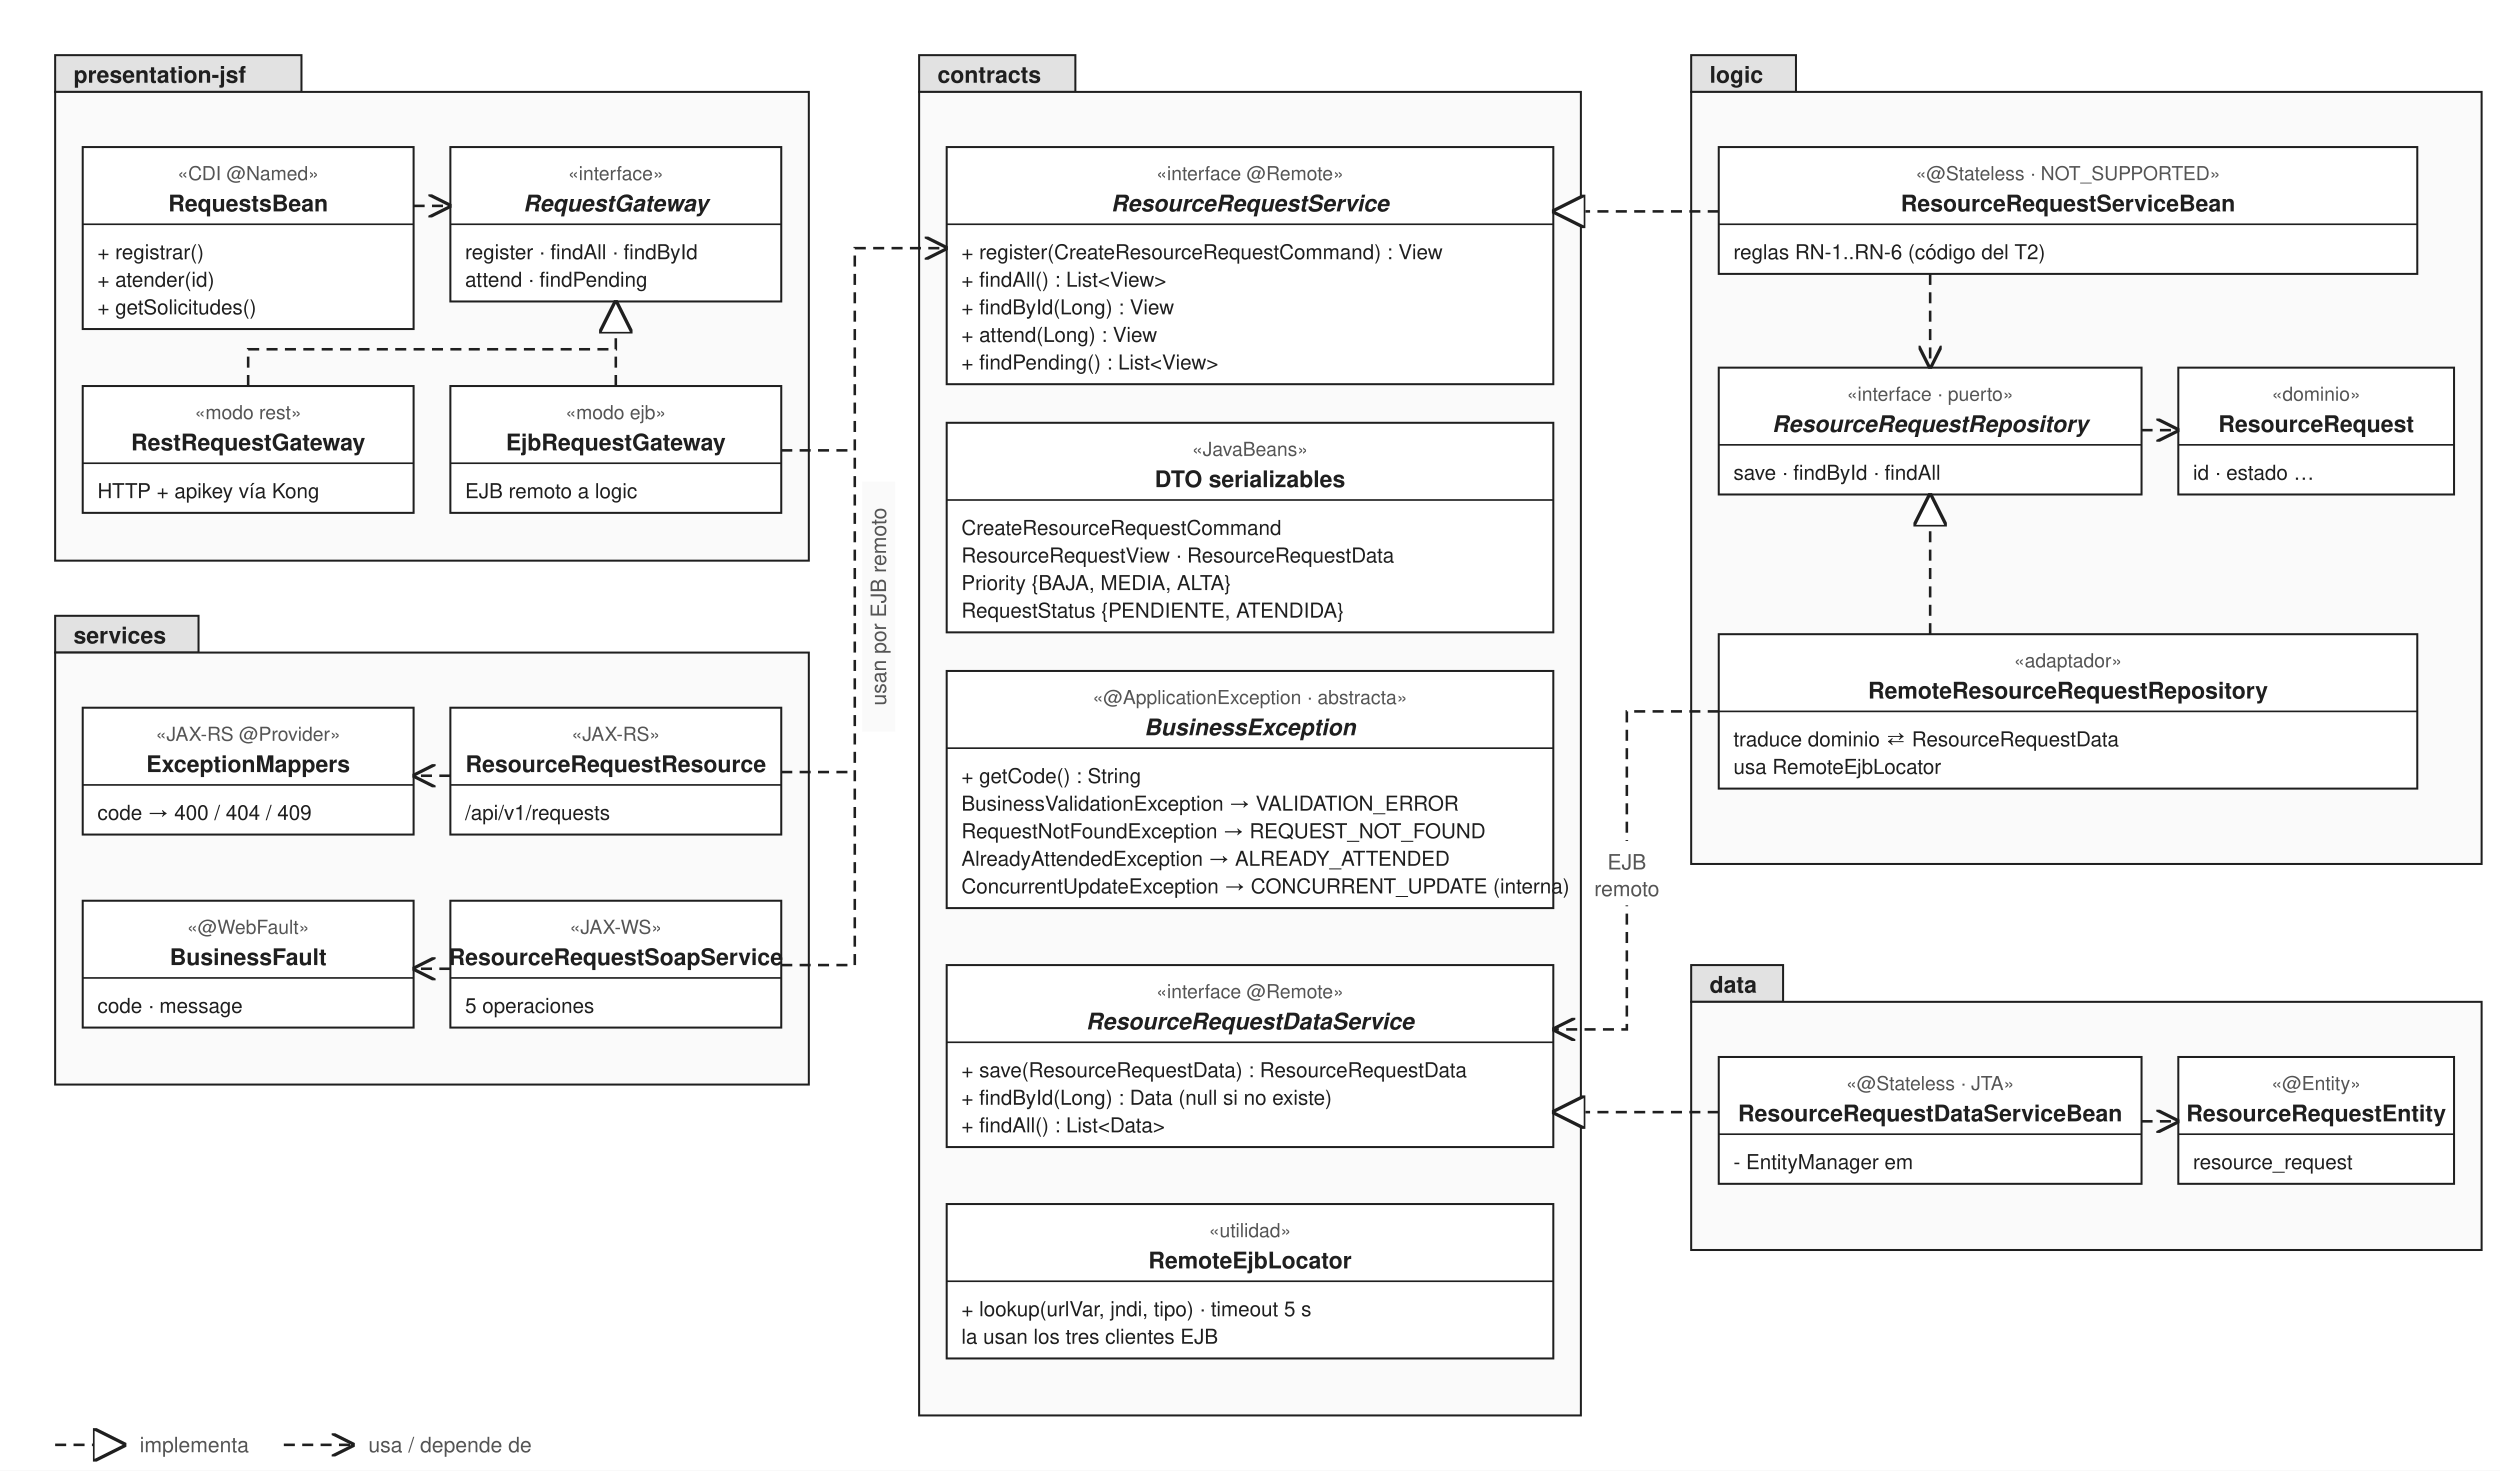
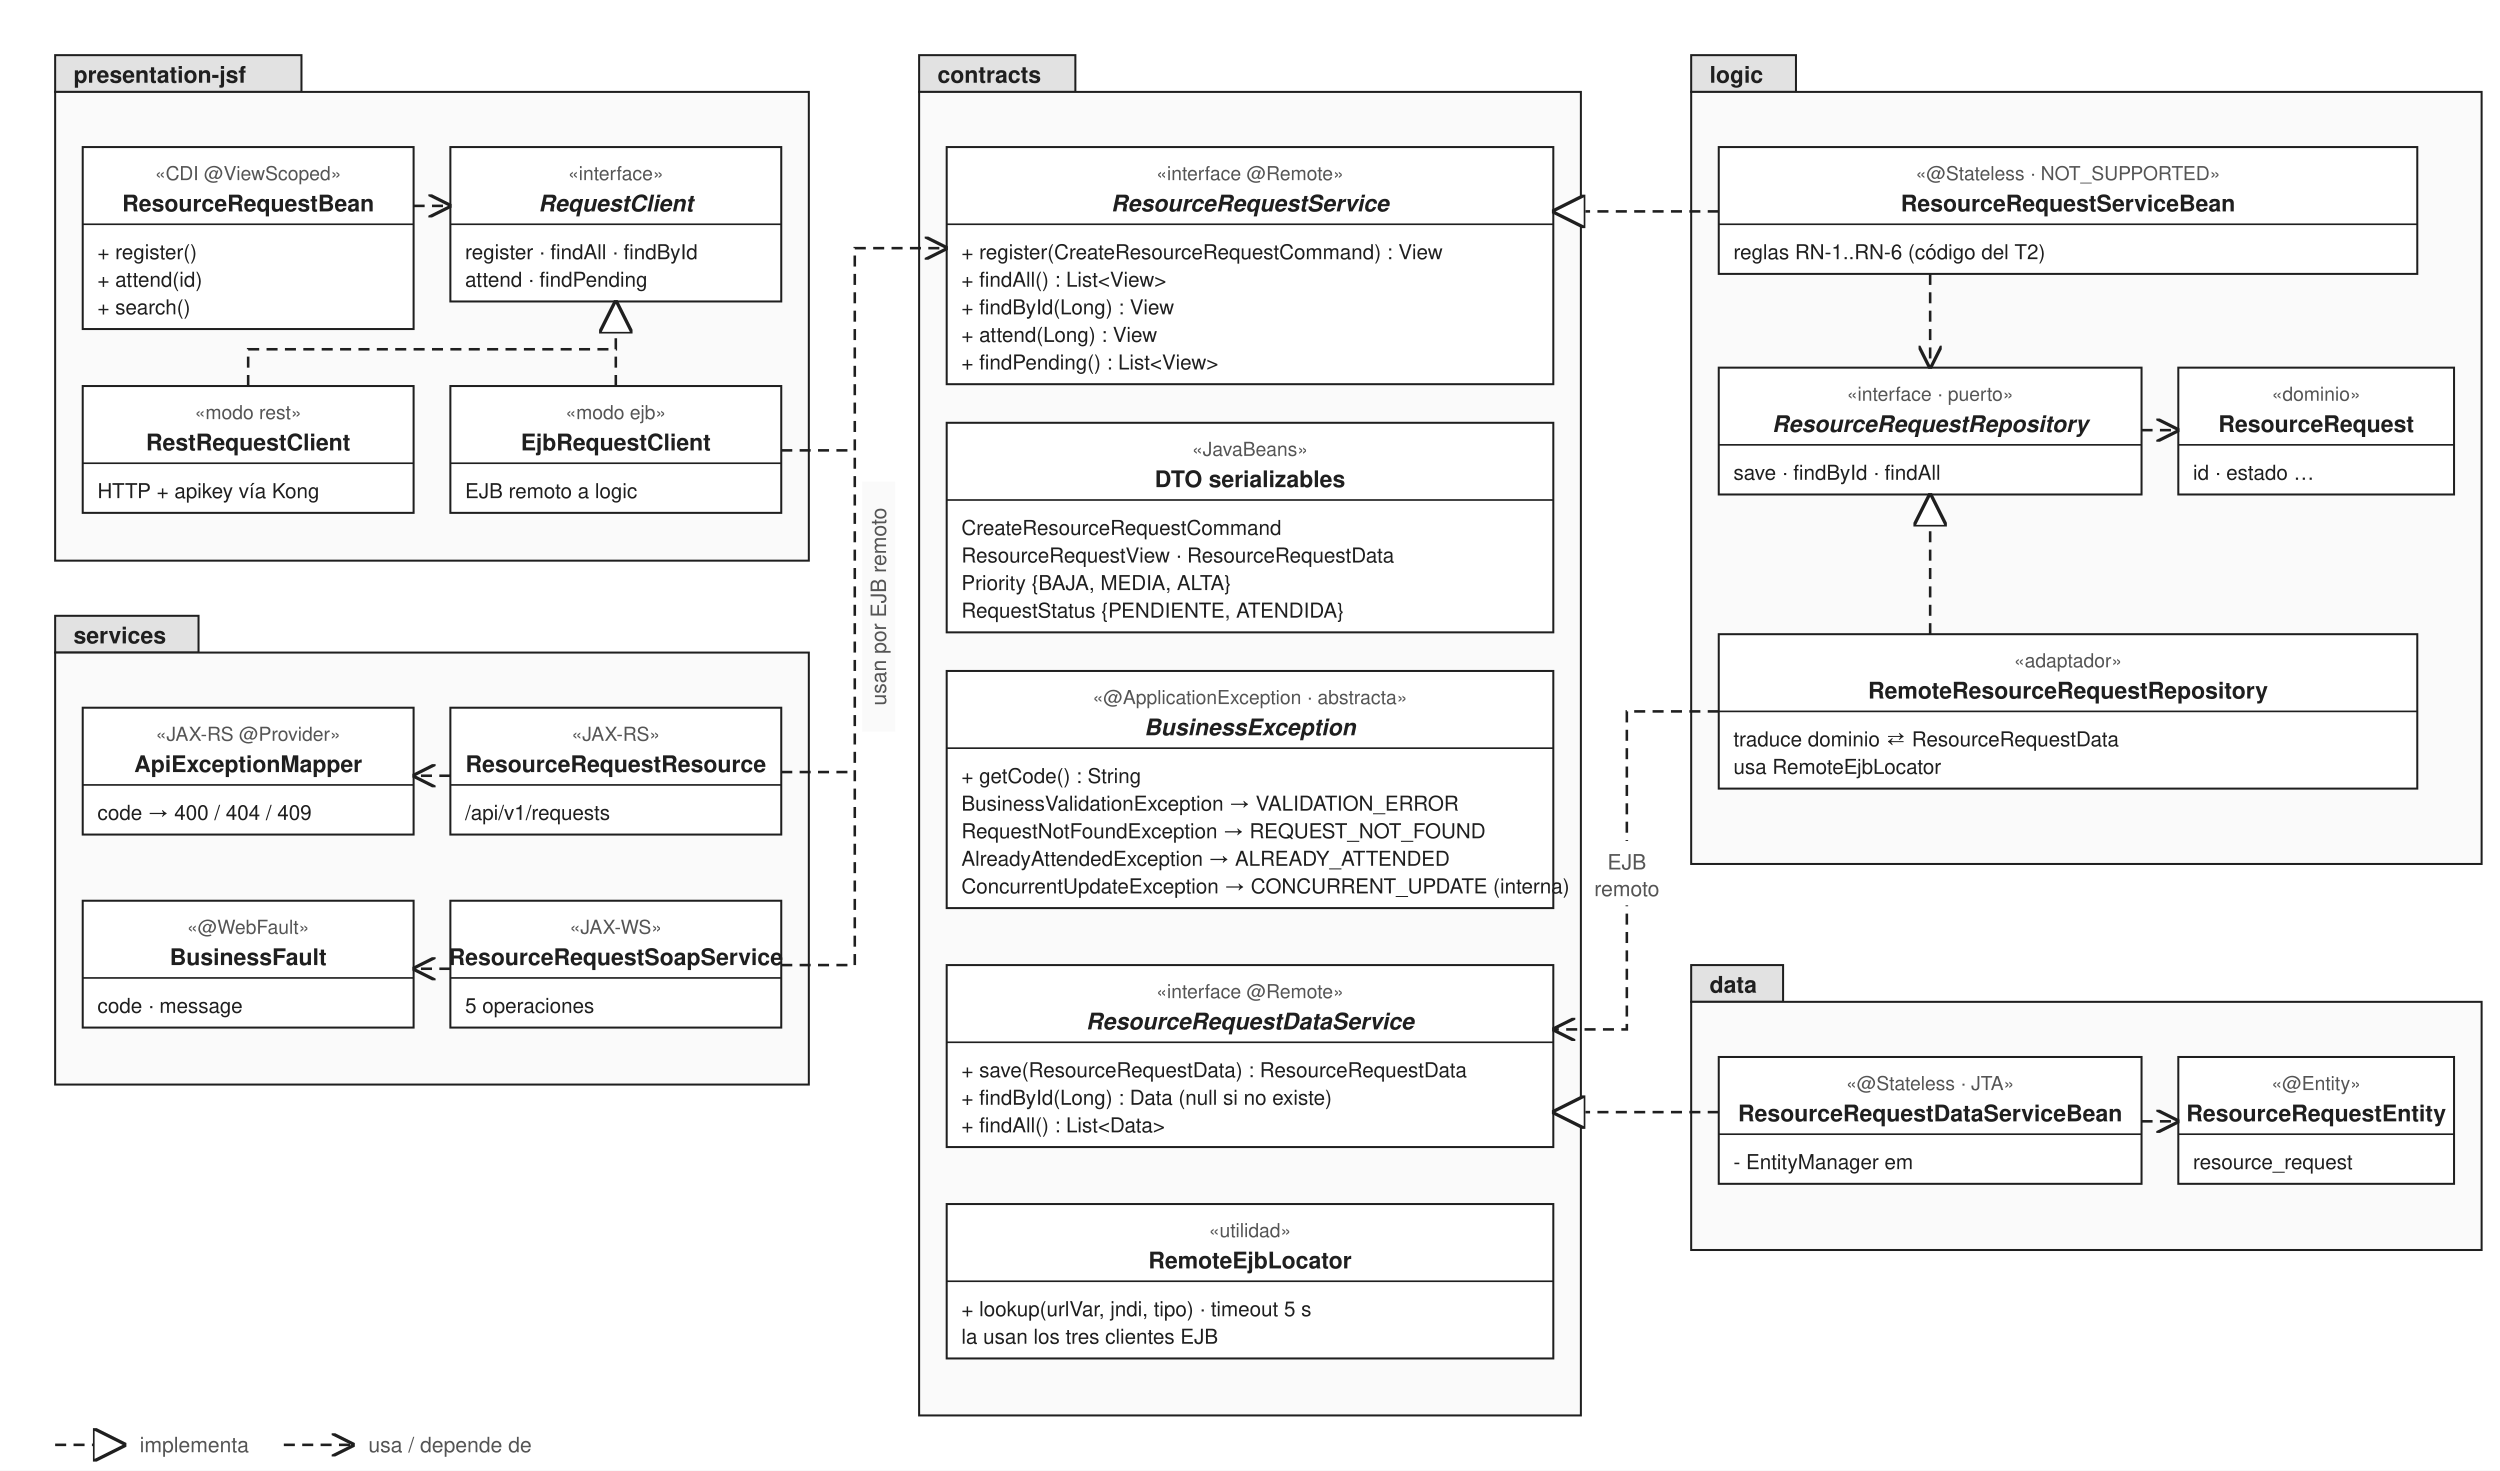
<svg xmlns="http://www.w3.org/2000/svg" width="1360" height="800" viewBox="0 0 1360 800" font-family="Segoe UI, Helvetica, Arial, sans-serif">
  <defs>
    <marker id="call" viewBox="0 0 10 10" refX="9.5" refY="5" markerWidth="9" markerHeight="9" orient="auto-start-reverse">
      <path d="M0,0 L10,5 L0,10 Z" fill="#1f1f1f" />
    </marker>
    <marker id="dep" viewBox="0 0 10 10" refX="9.5" refY="5" markerWidth="9" markerHeight="9" orient="auto-start-reverse">
      <path d="M0,0 L10,5 L0,10" fill="none" stroke="#1f1f1f" stroke-width="1.4" />
    </marker>
    <marker id="real" viewBox="0 0 12 12" refX="11.5" refY="6" markerWidth="13" markerHeight="13" orient="auto-start-reverse">
      <path d="M0,0 L12,6 L0,12 Z" fill="white" stroke="#1f1f1f" stroke-width="1.2" />
    </marker>
  </defs>
  <rect width="100%" height="100%" fill="white" />
  <rect x="30" y="30" width="134.0" height="20" fill="#e2e2e2" stroke="#1f1f1f" stroke-width="1.1" />
  <rect x="30" y="50" width="410" height="255" fill="#fafafa" stroke="#1f1f1f" stroke-width="1.1" />
  <text x="40" y="45" font-size="12.5" font-weight="bold" text-anchor="start" fill="#1f1f1f">presentation-jsf</text>
  <rect x="45" y="80" width="180" height="99" fill="white" stroke="#1f1f1f" stroke-width="1.1" />
-   <text x="135.0" y="98" font-size="10.5" font-weight="normal" text-anchor="middle" fill="#555555">«CDI @Named»</text>
-   <text x="135.0" y="115" font-size="12.5" font-weight="bold" text-anchor="middle" fill="#1f1f1f">RequestsBean</text>
+   <text x="135.0" y="98" font-size="10.5" font-weight="normal" text-anchor="middle" fill="#555555">«CDI @ViewScoped»</text>
+   <text x="135.0" y="115" font-size="12.5" font-weight="bold" text-anchor="middle" fill="#1f1f1f">ResourceRequestBean</text>
  <line x1="45" y1="122" x2="225" y2="122" stroke="#1f1f1f" stroke-width="0.9" />
-   <text x="53" y="141" font-size="11.2" font-weight="normal" text-anchor="start" fill="#1f1f1f">+ registrar()</text>
-   <text x="53" y="156" font-size="11.2" font-weight="normal" text-anchor="start" fill="#1f1f1f">+ atender(id)</text>
-   <text x="53" y="171" font-size="11.2" font-weight="normal" text-anchor="start" fill="#1f1f1f">+ getSolicitudes()</text>
+   <text x="53" y="141" font-size="11.2" font-weight="normal" text-anchor="start" fill="#1f1f1f">+ register()</text>
+   <text x="53" y="156" font-size="11.2" font-weight="normal" text-anchor="start" fill="#1f1f1f">+ attend(id)</text>
+   <text x="53" y="171" font-size="11.2" font-weight="normal" text-anchor="start" fill="#1f1f1f">+ search()</text>
  <rect x="245" y="80" width="180" height="84" fill="white" stroke="#1f1f1f" stroke-width="1.1" />
  <text x="335.0" y="98" font-size="10.5" font-weight="normal" text-anchor="middle" fill="#555555">«interface»</text>
-   <text x="335.0" y="115" font-size="12.5" font-weight="bold" text-anchor="middle" fill="#1f1f1f" font-style="italic">RequestGateway</text>
+   <text x="335.0" y="115" font-size="12.5" font-weight="bold" text-anchor="middle" fill="#1f1f1f" font-style="italic">RequestClient</text>
  <line x1="245" y1="122" x2="425" y2="122" stroke="#1f1f1f" stroke-width="0.9" />
  <text x="253" y="141" font-size="11.2" font-weight="normal" text-anchor="start" fill="#1f1f1f">register · findAll · findById</text>
  <text x="253" y="156" font-size="11.2" font-weight="normal" text-anchor="start" fill="#1f1f1f">attend · findPending</text>
  <rect x="45" y="210" width="180" height="69" fill="white" stroke="#1f1f1f" stroke-width="1.1" />
  <text x="135.0" y="228" font-size="10.5" font-weight="normal" text-anchor="middle" fill="#555555">«modo rest»</text>
-   <text x="135.0" y="245" font-size="12.5" font-weight="bold" text-anchor="middle" fill="#1f1f1f">RestRequestGateway</text>
+   <text x="135.0" y="245" font-size="12.5" font-weight="bold" text-anchor="middle" fill="#1f1f1f">RestRequestClient</text>
  <line x1="45" y1="252" x2="225" y2="252" stroke="#1f1f1f" stroke-width="0.9" />
  <text x="53" y="271" font-size="11.2" font-weight="normal" text-anchor="start" fill="#1f1f1f">HTTP + apikey vía Kong</text>
  <rect x="245" y="210" width="180" height="69" fill="white" stroke="#1f1f1f" stroke-width="1.1" />
  <text x="335.0" y="228" font-size="10.5" font-weight="normal" text-anchor="middle" fill="#555555">«modo ejb»</text>
-   <text x="335.0" y="245" font-size="12.5" font-weight="bold" text-anchor="middle" fill="#1f1f1f">EjbRequestGateway</text>
+   <text x="335.0" y="245" font-size="12.5" font-weight="bold" text-anchor="middle" fill="#1f1f1f">EjbRequestClient</text>
  <line x1="245" y1="252" x2="425" y2="252" stroke="#1f1f1f" stroke-width="0.9" />
  <text x="253" y="271" font-size="11.2" font-weight="normal" text-anchor="start" fill="#1f1f1f">EJB remoto a logic</text>
  <polyline points="225,112 245,112" fill="none" stroke="#1f1f1f" stroke-width="1.4" stroke-dasharray="6 4" marker-end="url(#dep)" />
  <polyline points="135,210 135,190 335,190 335,164" fill="none" stroke="#1f1f1f" stroke-width="1.4" stroke-dasharray="6 4" marker-end="url(#real)" />
  <polyline points="335,210 335,190" fill="none" stroke="#1f1f1f" stroke-width="1.4" stroke-dasharray="6 4" />
  <rect x="30" y="335" width="78.0" height="20" fill="#e2e2e2" stroke="#1f1f1f" stroke-width="1.1" />
  <rect x="30" y="355" width="410" height="235" fill="#fafafa" stroke="#1f1f1f" stroke-width="1.1" />
  <text x="40" y="350" font-size="12.5" font-weight="bold" text-anchor="start" fill="#1f1f1f">services</text>
  <rect x="45" y="385" width="180" height="69" fill="white" stroke="#1f1f1f" stroke-width="1.1" />
  <text x="135.0" y="403" font-size="10.5" font-weight="normal" text-anchor="middle" fill="#555555">«JAX-RS @Provider»</text>
-   <text x="135.0" y="420" font-size="12.5" font-weight="bold" text-anchor="middle" fill="#1f1f1f">ExceptionMappers</text>
+   <text x="135.0" y="420" font-size="12.5" font-weight="bold" text-anchor="middle" fill="#1f1f1f">ApiExceptionMapper</text>
  <line x1="45" y1="427" x2="225" y2="427" stroke="#1f1f1f" stroke-width="0.9" />
  <text x="53" y="446" font-size="11.2" font-weight="normal" text-anchor="start" fill="#1f1f1f">code → 400 / 404 / 409</text>
  <rect x="245" y="385" width="180" height="69" fill="white" stroke="#1f1f1f" stroke-width="1.1" />
  <text x="335.0" y="403" font-size="10.5" font-weight="normal" text-anchor="middle" fill="#555555">«JAX-RS»</text>
  <text x="335.0" y="420" font-size="12.5" font-weight="bold" text-anchor="middle" fill="#1f1f1f">ResourceRequestResource</text>
  <line x1="245" y1="427" x2="425" y2="427" stroke="#1f1f1f" stroke-width="0.9" />
  <text x="253" y="446" font-size="11.2" font-weight="normal" text-anchor="start" fill="#1f1f1f">/api/v1/requests</text>
  <rect x="45" y="490" width="180" height="69" fill="white" stroke="#1f1f1f" stroke-width="1.1" />
  <text x="135.0" y="508" font-size="10.5" font-weight="normal" text-anchor="middle" fill="#555555">«@WebFault»</text>
  <text x="135.0" y="525" font-size="12.5" font-weight="bold" text-anchor="middle" fill="#1f1f1f">BusinessFault</text>
  <line x1="45" y1="532" x2="225" y2="532" stroke="#1f1f1f" stroke-width="0.9" />
  <text x="53" y="551" font-size="11.2" font-weight="normal" text-anchor="start" fill="#1f1f1f">code · message</text>
  <rect x="245" y="490" width="180" height="69" fill="white" stroke="#1f1f1f" stroke-width="1.1" />
  <text x="335.0" y="508" font-size="10.5" font-weight="normal" text-anchor="middle" fill="#555555">«JAX-WS»</text>
  <text x="335.0" y="525" font-size="12.5" font-weight="bold" text-anchor="middle" fill="#1f1f1f">ResourceRequestSoapService</text>
  <line x1="245" y1="532" x2="425" y2="532" stroke="#1f1f1f" stroke-width="0.9" />
  <text x="253" y="551" font-size="11.2" font-weight="normal" text-anchor="start" fill="#1f1f1f">5 operaciones</text>
  <polyline points="245,422 225,422" fill="none" stroke="#1f1f1f" stroke-width="1.4" stroke-dasharray="6 4" marker-end="url(#dep)" />
  <polyline points="245,527 225,527" fill="none" stroke="#1f1f1f" stroke-width="1.4" stroke-dasharray="6 4" marker-end="url(#dep)" />
  <rect x="500" y="30" width="85.0" height="20" fill="#e2e2e2" stroke="#1f1f1f" stroke-width="1.1" />
  <rect x="500" y="50" width="360" height="720" fill="#fafafa" stroke="#1f1f1f" stroke-width="1.1" />
  <text x="510" y="45" font-size="12.5" font-weight="bold" text-anchor="start" fill="#1f1f1f">contracts</text>
  <rect x="515" y="80" width="330" height="129" fill="white" stroke="#1f1f1f" stroke-width="1.1" />
  <text x="680.0" y="98" font-size="10.5" font-weight="normal" text-anchor="middle" fill="#555555">«interface @Remote»</text>
  <text x="680.0" y="115" font-size="12.5" font-weight="bold" text-anchor="middle" fill="#1f1f1f" font-style="italic">ResourceRequestService</text>
  <line x1="515" y1="122" x2="845" y2="122" stroke="#1f1f1f" stroke-width="0.9" />
  <text x="523" y="141" font-size="11.2" font-weight="normal" text-anchor="start" fill="#1f1f1f">+ register(CreateResourceRequestCommand) : View</text>
  <text x="523" y="156" font-size="11.2" font-weight="normal" text-anchor="start" fill="#1f1f1f">+ findAll() : List&lt;View&gt;</text>
  <text x="523" y="171" font-size="11.2" font-weight="normal" text-anchor="start" fill="#1f1f1f">+ findById(Long) : View</text>
  <text x="523" y="186" font-size="11.2" font-weight="normal" text-anchor="start" fill="#1f1f1f">+ attend(Long) : View</text>
  <text x="523" y="201" font-size="11.2" font-weight="normal" text-anchor="start" fill="#1f1f1f">+ findPending() : List&lt;View&gt;</text>
  <rect x="515" y="230" width="330" height="114" fill="white" stroke="#1f1f1f" stroke-width="1.1" />
  <text x="680.0" y="248" font-size="10.5" font-weight="normal" text-anchor="middle" fill="#555555">«JavaBeans»</text>
  <text x="680.0" y="265" font-size="12.5" font-weight="bold" text-anchor="middle" fill="#1f1f1f">DTO serializables</text>
  <line x1="515" y1="272" x2="845" y2="272" stroke="#1f1f1f" stroke-width="0.9" />
  <text x="523" y="291" font-size="11.2" font-weight="normal" text-anchor="start" fill="#1f1f1f">CreateResourceRequestCommand</text>
  <text x="523" y="306" font-size="11.2" font-weight="normal" text-anchor="start" fill="#1f1f1f">ResourceRequestView · ResourceRequestData</text>
  <text x="523" y="321" font-size="11.2" font-weight="normal" text-anchor="start" fill="#1f1f1f">Priority {BAJA, MEDIA, ALTA}</text>
  <text x="523" y="336" font-size="11.2" font-weight="normal" text-anchor="start" fill="#1f1f1f">RequestStatus {PENDIENTE, ATENDIDA}</text>
  <rect x="515" y="365" width="330" height="129" fill="white" stroke="#1f1f1f" stroke-width="1.1" />
  <text x="680.0" y="383" font-size="10.5" font-weight="normal" text-anchor="middle" fill="#555555">«@ApplicationException · abstracta»</text>
  <text x="680.0" y="400" font-size="12.5" font-weight="bold" text-anchor="middle" fill="#1f1f1f" font-style="italic">BusinessException</text>
  <line x1="515" y1="407" x2="845" y2="407" stroke="#1f1f1f" stroke-width="0.9" />
  <text x="523" y="426" font-size="11.2" font-weight="normal" text-anchor="start" fill="#1f1f1f">+ getCode() : String</text>
  <text x="523" y="441" font-size="11.2" font-weight="normal" text-anchor="start" fill="#1f1f1f">BusinessValidationException → VALIDATION_ERROR</text>
  <text x="523" y="456" font-size="11.2" font-weight="normal" text-anchor="start" fill="#1f1f1f">RequestNotFoundException → REQUEST_NOT_FOUND</text>
  <text x="523" y="471" font-size="11.2" font-weight="normal" text-anchor="start" fill="#1f1f1f">AlreadyAttendedException → ALREADY_ATTENDED</text>
  <text x="523" y="486" font-size="11.2" font-weight="normal" text-anchor="start" fill="#1f1f1f">ConcurrentUpdateException → CONCURRENT_UPDATE (interna)</text>
  <rect x="515" y="525" width="330" height="99" fill="white" stroke="#1f1f1f" stroke-width="1.1" />
  <text x="680.0" y="543" font-size="10.5" font-weight="normal" text-anchor="middle" fill="#555555">«interface @Remote»</text>
  <text x="680.0" y="560" font-size="12.5" font-weight="bold" text-anchor="middle" fill="#1f1f1f" font-style="italic">ResourceRequestDataService</text>
  <line x1="515" y1="567" x2="845" y2="567" stroke="#1f1f1f" stroke-width="0.9" />
  <text x="523" y="586" font-size="11.2" font-weight="normal" text-anchor="start" fill="#1f1f1f">+ save(ResourceRequestData) : ResourceRequestData</text>
  <text x="523" y="601" font-size="11.2" font-weight="normal" text-anchor="start" fill="#1f1f1f">+ findById(Long) : Data (null si no existe)</text>
  <text x="523" y="616" font-size="11.2" font-weight="normal" text-anchor="start" fill="#1f1f1f">+ findAll() : List&lt;Data&gt;</text>
  <rect x="515" y="655" width="330" height="84" fill="white" stroke="#1f1f1f" stroke-width="1.1" />
  <text x="680.0" y="673" font-size="10.5" font-weight="normal" text-anchor="middle" fill="#555555">«utilidad»</text>
  <text x="680.0" y="690" font-size="12.5" font-weight="bold" text-anchor="middle" fill="#1f1f1f">RemoteEjbLocator</text>
  <line x1="515" y1="697" x2="845" y2="697" stroke="#1f1f1f" stroke-width="0.9" />
  <text x="523" y="716" font-size="11.2" font-weight="normal" text-anchor="start" fill="#1f1f1f">+ lookup(urlVar, jndi, tipo) · timeout 5 s</text>
  <text x="523" y="731" font-size="11.2" font-weight="normal" text-anchor="start" fill="#1f1f1f">la usan los tres clientes EJB</text>
  <polyline points="425,245 465,245" fill="none" stroke="#1f1f1f" stroke-width="1.4" stroke-dasharray="6 4" />
  <polyline points="425,420 465,420" fill="none" stroke="#1f1f1f" stroke-width="1.4" stroke-dasharray="6 4" />
  <polyline points="425,525 465,525" fill="none" stroke="#1f1f1f" stroke-width="1.4" stroke-dasharray="6 4" />
  <polyline points="465,525 465,135 515,135" fill="none" stroke="#1f1f1f" stroke-width="1.4" stroke-dasharray="6 4" marker-end="url(#dep)" />
  <rect x="469" y="262" width="18" height="136" fill="#fafafa" />
  <text x="482" y="330" font-size="11.5" fill="#555555" transform="rotate(-90 482 330)" text-anchor="middle">usan por EJB remoto</text>
  <rect x="920" y="30" width="57.0" height="20" fill="#e2e2e2" stroke="#1f1f1f" stroke-width="1.1" />
  <rect x="920" y="50" width="430" height="420" fill="#fafafa" stroke="#1f1f1f" stroke-width="1.1" />
  <text x="930" y="45" font-size="12.5" font-weight="bold" text-anchor="start" fill="#1f1f1f">logic</text>
  <rect x="935" y="80" width="380" height="69" fill="white" stroke="#1f1f1f" stroke-width="1.1" />
  <text x="1125.0" y="98" font-size="10.5" font-weight="normal" text-anchor="middle" fill="#555555">«@Stateless · NOT_SUPPORTED»</text>
  <text x="1125.0" y="115" font-size="12.5" font-weight="bold" text-anchor="middle" fill="#1f1f1f">ResourceRequestServiceBean</text>
  <line x1="935" y1="122" x2="1315" y2="122" stroke="#1f1f1f" stroke-width="0.9" />
  <text x="943" y="141" font-size="11.2" font-weight="normal" text-anchor="start" fill="#1f1f1f">reglas RN-1..RN-6 (código del T2)</text>
  <rect x="935" y="200" width="230" height="69" fill="white" stroke="#1f1f1f" stroke-width="1.1" />
  <text x="1050.0" y="218" font-size="10.5" font-weight="normal" text-anchor="middle" fill="#555555">«interface · puerto»</text>
  <text x="1050.0" y="235" font-size="12.5" font-weight="bold" text-anchor="middle" fill="#1f1f1f" font-style="italic">ResourceRequestRepository</text>
  <line x1="935" y1="242" x2="1165" y2="242" stroke="#1f1f1f" stroke-width="0.9" />
  <text x="943" y="261" font-size="11.2" font-weight="normal" text-anchor="start" fill="#1f1f1f">save · findById · findAll</text>
  <rect x="1185" y="200" width="150" height="69" fill="white" stroke="#1f1f1f" stroke-width="1.1" />
  <text x="1260.0" y="218" font-size="10.5" font-weight="normal" text-anchor="middle" fill="#555555">«dominio»</text>
  <text x="1260.0" y="235" font-size="12.5" font-weight="bold" text-anchor="middle" fill="#1f1f1f">ResourceRequest</text>
  <line x1="1185" y1="242" x2="1335" y2="242" stroke="#1f1f1f" stroke-width="0.9" />
  <text x="1193" y="261" font-size="11.2" font-weight="normal" text-anchor="start" fill="#1f1f1f">id · estado …</text>
  <rect x="935" y="345" width="380" height="84" fill="white" stroke="#1f1f1f" stroke-width="1.1" />
  <text x="1125.0" y="363" font-size="10.5" font-weight="normal" text-anchor="middle" fill="#555555">«adaptador»</text>
  <text x="1125.0" y="380" font-size="12.5" font-weight="bold" text-anchor="middle" fill="#1f1f1f">RemoteResourceRequestRepository</text>
  <line x1="935" y1="387" x2="1315" y2="387" stroke="#1f1f1f" stroke-width="0.9" />
  <text x="943" y="406" font-size="11.2" font-weight="normal" text-anchor="start" fill="#1f1f1f">traduce dominio ⇄ ResourceRequestData</text>
  <text x="943" y="421" font-size="11.2" font-weight="normal" text-anchor="start" fill="#1f1f1f">usa RemoteEjbLocator</text>
  <polyline points="935,115 845,115" fill="none" stroke="#1f1f1f" stroke-width="1.4" stroke-dasharray="6 4" marker-end="url(#real)" />
  <polyline points="1050,149 1050,200" fill="none" stroke="#1f1f1f" stroke-width="1.4" stroke-dasharray="6 4" marker-end="url(#dep)" />
  <polyline points="1050,345 1050,269" fill="none" stroke="#1f1f1f" stroke-width="1.4" stroke-dasharray="6 4" marker-end="url(#real)" />
  <polyline points="1165,234 1185,234" fill="none" stroke="#1f1f1f" stroke-width="1.4" stroke-dasharray="6 4" marker-end="url(#dep)" />
  <polyline points="935,387 885,387 885,560 845,560" fill="none" stroke="#1f1f1f" stroke-width="1.4" stroke-dasharray="6 4" marker-end="url(#dep)" />
  <rect x="860.7" y="457.5" width="48.6" height="35.0" fill="white" rx="3" />
  <text x="885" y="473.0" font-size="11.5" font-weight="normal" text-anchor="middle" fill="#555555">EJB</text>
  <text x="885" y="487.5" font-size="11.5" font-weight="normal" text-anchor="middle" fill="#555555">remoto</text>
  <rect x="920" y="525" width="50.0" height="20" fill="#e2e2e2" stroke="#1f1f1f" stroke-width="1.1" />
  <rect x="920" y="545" width="430" height="135" fill="#fafafa" stroke="#1f1f1f" stroke-width="1.1" />
  <text x="930" y="540" font-size="12.5" font-weight="bold" text-anchor="start" fill="#1f1f1f">data</text>
  <rect x="935" y="575" width="230" height="69" fill="white" stroke="#1f1f1f" stroke-width="1.1" />
  <text x="1050.0" y="593" font-size="10.5" font-weight="normal" text-anchor="middle" fill="#555555">«@Stateless · JTA»</text>
  <text x="1050.0" y="610" font-size="12.5" font-weight="bold" text-anchor="middle" fill="#1f1f1f">ResourceRequestDataServiceBean</text>
  <line x1="935" y1="617" x2="1165" y2="617" stroke="#1f1f1f" stroke-width="0.9" />
  <text x="943" y="636" font-size="11.2" font-weight="normal" text-anchor="start" fill="#1f1f1f">- EntityManager em</text>
  <rect x="1185" y="575" width="150" height="69" fill="white" stroke="#1f1f1f" stroke-width="1.1" />
  <text x="1260.0" y="593" font-size="10.5" font-weight="normal" text-anchor="middle" fill="#555555">«@Entity»</text>
  <text x="1260.0" y="610" font-size="12.5" font-weight="bold" text-anchor="middle" fill="#1f1f1f">ResourceRequestEntity</text>
  <line x1="1185" y1="617" x2="1335" y2="617" stroke="#1f1f1f" stroke-width="0.9" />
  <text x="1193" y="636" font-size="11.2" font-weight="normal" text-anchor="start" fill="#1f1f1f">resource_request</text>
  <polyline points="935,605 845,605" fill="none" stroke="#1f1f1f" stroke-width="1.4" stroke-dasharray="6 4" marker-end="url(#real)" />
  <polyline points="1165,610 1185,610" fill="none" stroke="#1f1f1f" stroke-width="1.4" stroke-dasharray="6 4" marker-end="url(#dep)" />
  <polyline points="30,786 68,786" fill="none" stroke="#1f1f1f" stroke-width="1.4" stroke-dasharray="6 4" marker-end="url(#real)" />
  <text x="76" y="790" font-size="11.5" font-weight="normal" text-anchor="start" fill="#555555">implementa</text>
  <polyline points="154.4,786 192.4,786" fill="none" stroke="#1f1f1f" stroke-width="1.4" stroke-dasharray="6 4" marker-end="url(#dep)" />
  <text x="200.4" y="790" font-size="11.5" font-weight="normal" text-anchor="start" fill="#555555">usa / depende de</text>
</svg>
